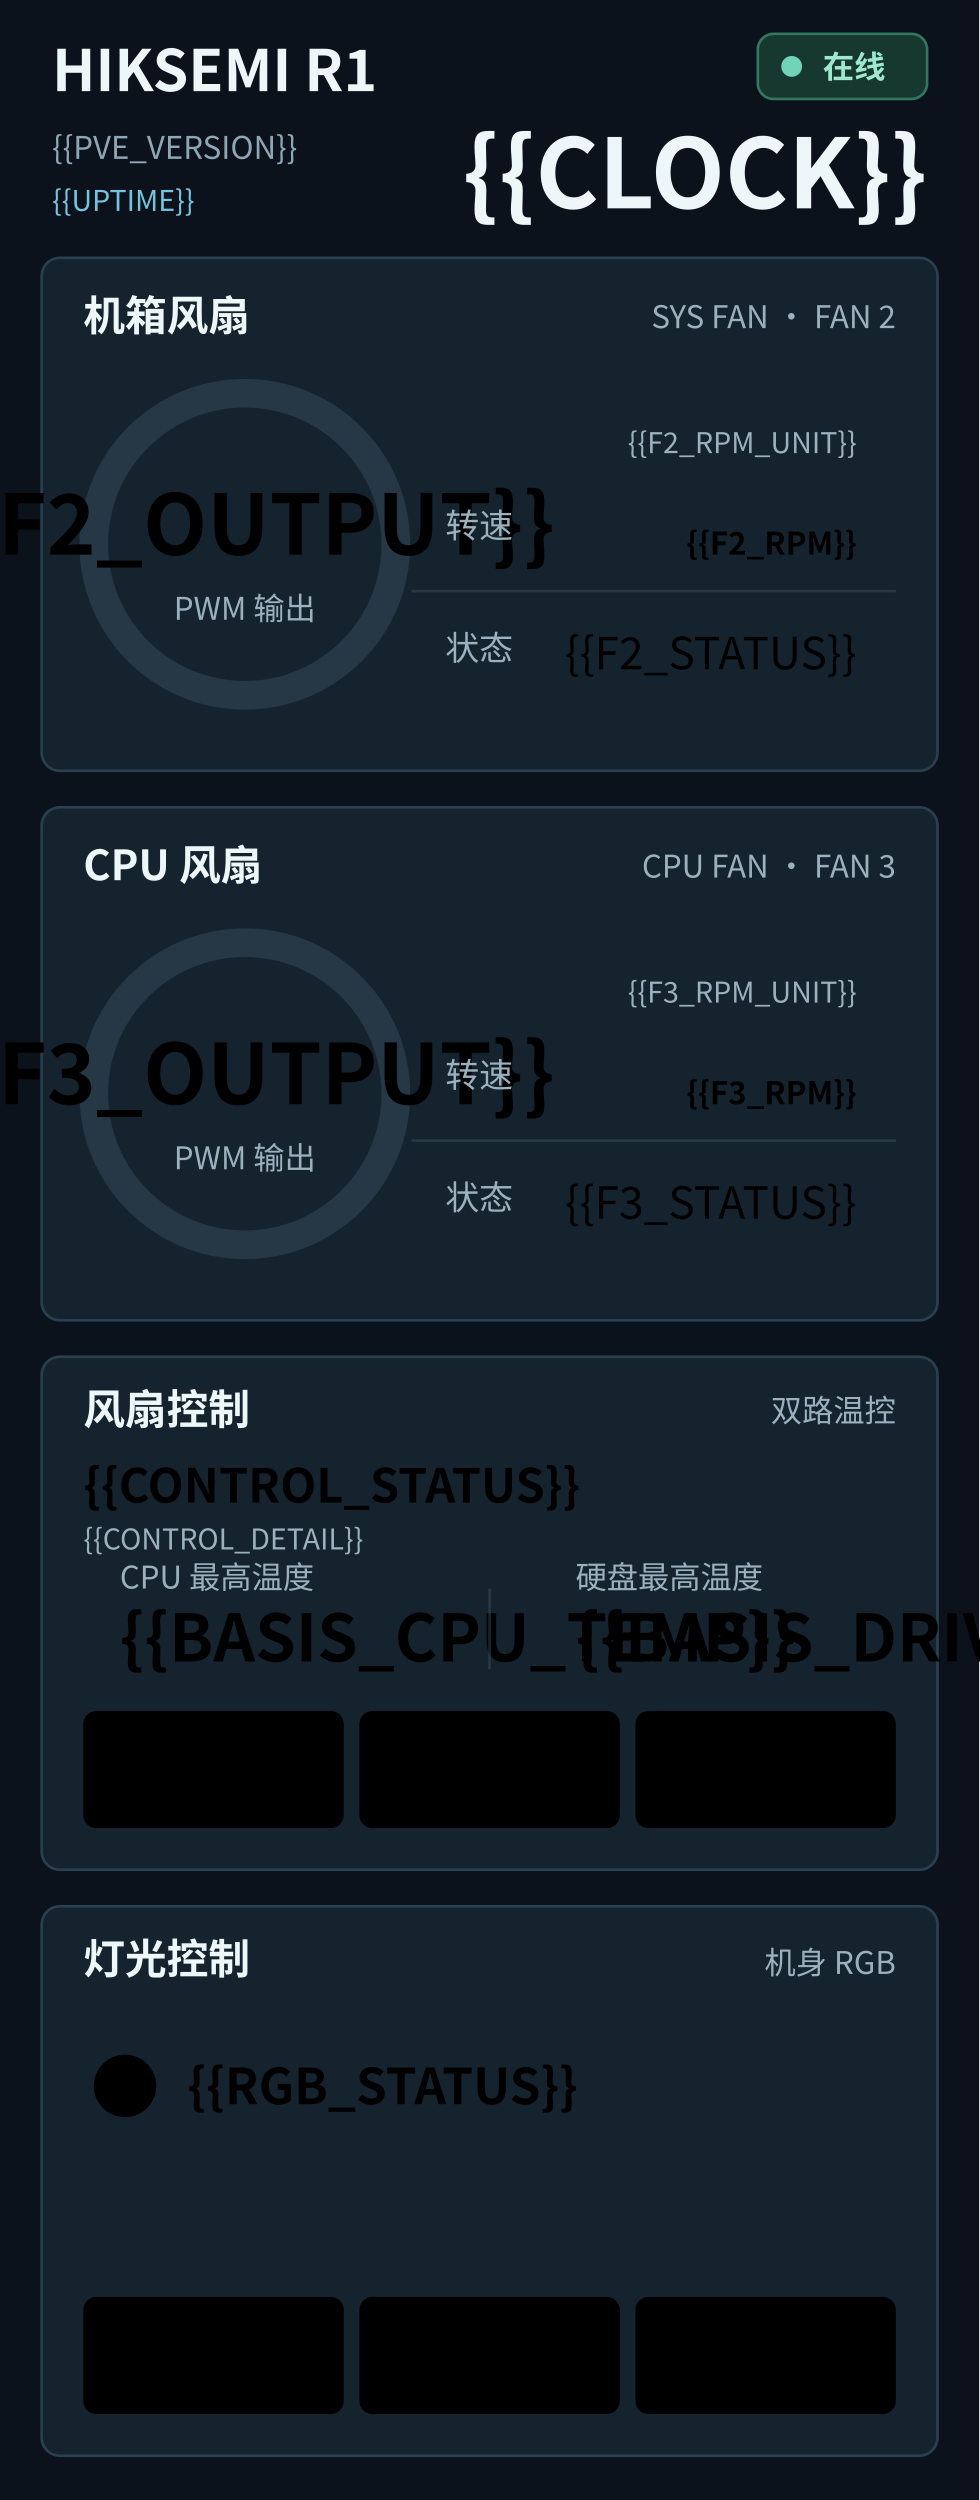
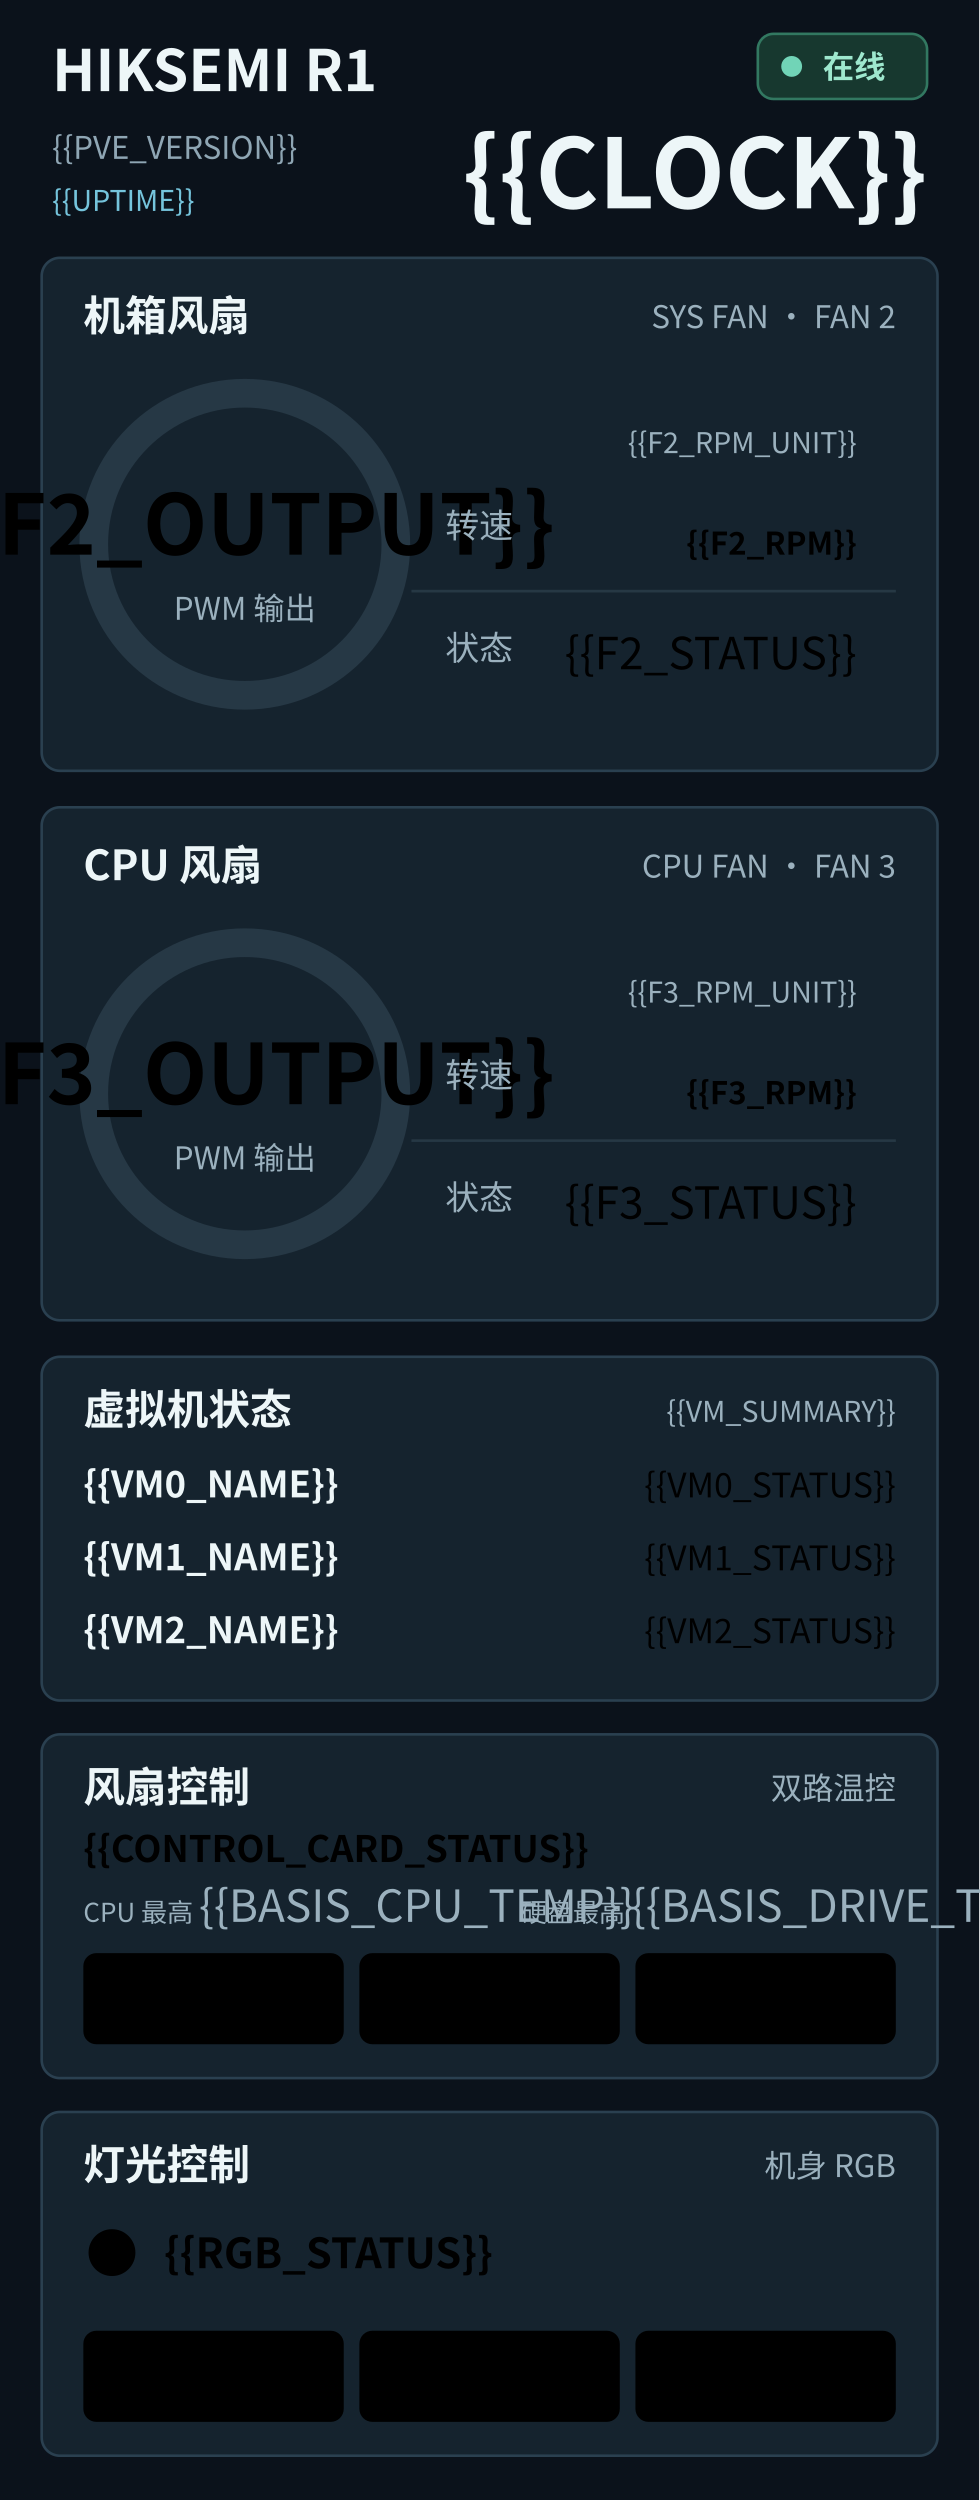
<svg xmlns="http://www.w3.org/2000/svg" width="376" height="960" viewBox="0 0 376 960">
  <rect width="376" height="960" fill="#0b121b" />
  <g font-family="PingFang SC, Noto Sans CJK SC, Arial, sans-serif">
    <text x="20" y="35" fill="#edf6f8" font-size="22" font-weight="700">HIKSEMI R1</text>
    <text x="20" y="61" fill="#8fa6b4" font-size="12">{{PVE_VERSION}}</text>
    <text x="20" y="81" fill="#75c4dc" font-size="11">{{UPTIME}}</text>
    <rect x="291" y="13" width="65" height="25" rx="6" fill="#17382f" stroke="#327861" stroke-width="1" />
    <circle cx="304" cy="25.5" r="4" fill="#71d4b7" />
    <text x="316" y="30" fill="#9ee8ce" font-size="12" font-weight="600">在线</text>
    <text x="356" y="80" fill="#edf6f8" font-size="37" font-weight="700" text-anchor="end">{{CLOCK}}</text>
    <rect x="16" y="99" width="344" height="197" rx="7" fill="#15232e" stroke="#2a4050" />
    <text x="32" y="127" fill="#edf6f8" font-size="16" font-weight="700">机箱风扇</text>
    <text x="344" y="126" fill="#9bb1be" font-size="12" text-anchor="end">SYS FAN · FAN 2</text>
    <circle cx="94" cy="209" r="58" fill="none" stroke="#263845" stroke-width="11" />
    <circle cx="94" cy="209" r="58" fill="none" stroke="{{F2_ARC_COLOR}}" stroke-width="11" stroke-linecap="round" stroke-dasharray="{{F2_ARC}} 364" transform="rotate(-90 94 209)" />
    <text x="94" y="213" fill="{{F2_OUTPUT_COLOR}}" font-size="32" font-weight="700" text-anchor="middle">{{F2_OUTPUT}}</text>
    <text x="94" y="238" fill="#9bb1be" font-size="12" text-anchor="middle">PWM 输出</text>
    <text x="171" y="202" fill="#9bb1be" font-size="13" dominant-baseline="middle">转速</text>
    <text x="329" y="174" fill="#9bb1be" font-size="11" text-anchor="end">{{F2_RPM_UNIT}}</text>
    <text x="329" y="213" fill="{{F2_RPM_COLOR}}" font-size="{{F2_RPM_FONT}}" font-weight="700" text-anchor="end">{{F2_RPM}}</text>
    <line x1="158" y1="227" x2="344" y2="227" stroke="#3a5260" stroke-opacity="0.45" stroke-width="1" />
    <text x="171" y="249" fill="#9bb1be" font-size="13" dominant-baseline="middle">状态</text>
    <text x="329" y="257" fill="{{F2_STATUS_COLOR}}" font-size="17" text-anchor="end">{{F2_STATUS}}</text>
    <rect x="16" y="310" width="344" height="197" rx="7" fill="#15232e" stroke="#2a4050" />
    <text x="32" y="338" fill="#edf6f8" font-size="16" font-weight="700">CPU 风扇</text>
    <text x="344" y="337" fill="#9bb1be" font-size="12" text-anchor="end">CPU FAN · FAN 3</text>
    <circle cx="94" cy="420" r="58" fill="none" stroke="#263845" stroke-width="11" />
    <circle cx="94" cy="420" r="58" fill="none" stroke="{{F3_ARC_COLOR}}" stroke-width="11" stroke-linecap="round" stroke-dasharray="{{F3_ARC}} 364" transform="rotate(-90 94 420)" />
    <text x="94" y="424" fill="{{F3_OUTPUT_COLOR}}" font-size="32" font-weight="700" text-anchor="middle">{{F3_OUTPUT}}</text>
    <text x="94" y="449" fill="#9bb1be" font-size="12" text-anchor="middle">PWM 输出</text>
    <text x="171" y="413" fill="#9bb1be" font-size="13" dominant-baseline="middle">转速</text>
    <text x="329" y="385" fill="#9bb1be" font-size="11" text-anchor="end">{{F3_RPM_UNIT}}</text>
    <text x="329" y="424" fill="{{F3_RPM_COLOR}}" font-size="{{F3_RPM_FONT}}" font-weight="700" text-anchor="end">{{F3_RPM}}</text>
    <line x1="158" y1="438" x2="344" y2="438" stroke="#3a5260" stroke-opacity="0.45" stroke-width="1" />
    <text x="171" y="460" fill="#9bb1be" font-size="13" dominant-baseline="middle">状态</text>
    <text x="329" y="468" fill="{{F3_STATUS_COLOR}}" font-size="17" text-anchor="end">{{F3_STATUS}}</text>
-     <rect x="16" y="521" width="344" height="197" rx="7" fill="#15232e" stroke="#2a4050" />
-     <text x="32" y="547" fill="#edf6f8" font-size="16" font-weight="700">风扇控制</text>
-     <text x="344" y="546" fill="#9bb1be" font-size="12" text-anchor="end">双路温控</text>
-     <text x="32" y="577" fill="{{CONTROL_COLOR}}" font-size="18" font-weight="700">{{CONTROL_STATUS}}</text>
-     <text x="32" y="595" fill="#9bb1be" font-size="11">{{CONTROL_DETAIL}}</text>
-     <text x="46" y="610" fill="#9bb1be" font-size="12">CPU 最高温度</text>
-     <text x="46" y="638" fill="{{BASIS_CPU_COLOR}}" font-size="25" font-weight="700">{{BASIS_CPU_TEMP}}</text>
-     <line x1="188" y1="610" x2="188" y2="641" stroke="#3a5260" stroke-opacity="0.45" stroke-width="1" />
-     <text x="221" y="610" fill="#9bb1be" font-size="12">硬盘最高温度</text>
-     <text x="221" y="638" fill="{{BASIS_DRIVE_COLOR}}" font-size="25" font-weight="700">{{BASIS_DRIVE_TEMP}}</text>
-     <rect x="32" y="657" width="100" height="45" rx="5" fill="{{FULL_BUTTON_BG}}" />
-     <text x="82" y="685" fill="{{FULL_BUTTON_FG}}" font-size="15" font-weight="700" text-anchor="middle">全速</text>
-     <rect x="138" y="657" width="100" height="45" rx="5" fill="{{HIGH_BUTTON_BG}}" />
-     <text x="188" y="685" fill="{{HIGH_BUTTON_FG}}" font-size="15" font-weight="700" text-anchor="middle">标准</text>
-     <rect x="244" y="657" width="100" height="45" rx="5" fill="{{LOW_BUTTON_BG}}" />
-     <text x="294" y="685" fill="{{LOW_BUTTON_FG}}" font-size="15" font-weight="700" text-anchor="middle">静音</text>
-     <rect x="16" y="732" width="344" height="211" rx="7" fill="#15232e" stroke="#2a4050" />
-     <text x="32" y="758" fill="#edf6f8" font-size="16" font-weight="700">灯光控制</text>
-     <text x="344" y="758" fill="#9bb1be" font-size="12" text-anchor="end">机身 RGB</text>
-     <circle cx="48" cy="801" r="12" fill="{{RGB_SWATCH}}" fill-opacity="{{RGB_SWATCH_OPACITY}}" />
-     <text x="72" y="808" fill="{{RGB_COLOR}}" font-size="19" font-weight="700">{{RGB_STATUS}}</text>
-     <rect x="32" y="882" width="100" height="45" rx="5" fill="{{RGB_BREATHE_BG}}" />
-     <text x="82" y="910" fill="{{RGB_BREATHE_FG}}" font-size="15" font-weight="700" text-anchor="middle">呼吸</text>
-     <rect x="138" y="882" width="100" height="45" rx="5" fill="{{RGB_STEADY_BG}}" />
-     <text x="188" y="910" fill="{{RGB_STEADY_FG}}" font-size="15" font-weight="700" text-anchor="middle">常亮</text>
-     <rect x="244" y="882" width="100" height="45" rx="5" fill="{{RGB_OFF_BUTTON_BG}}" />
-     <text x="294" y="910" fill="{{RGB_OFF_BUTTON_FG}}" font-size="15" font-weight="700" text-anchor="middle">关闭</text>
+     <rect x="16" y="521" width="344" height="132" rx="7" fill="#15232e" stroke="#2a4050" />
+     <text x="32" y="547" fill="#edf6f8" font-size="16" font-weight="700">虚拟机状态</text>
+     <text x="344" y="546" fill="#9bb1be" font-size="11" text-anchor="end">{{VM_SUMMARY}}</text>
+     <text x="32" y="575" fill="#edf6f8" font-size="14" font-weight="600">{{VM0_NAME}}</text>
+     <text x="344" y="575" fill="{{VM0_COLOR}}" font-size="13" text-anchor="end">{{VM0_STATUS}}</text>
+     <text x="32" y="603" fill="#edf6f8" font-size="14" font-weight="600">{{VM1_NAME}}</text>
+     <text x="344" y="603" fill="{{VM1_COLOR}}" font-size="13" text-anchor="end">{{VM1_STATUS}}</text>
+     <text x="32" y="631" fill="#edf6f8" font-size="14" font-weight="600">{{VM2_NAME}}</text>
+     <text x="344" y="631" fill="{{VM2_COLOR}}" font-size="13" text-anchor="end">{{VM2_STATUS}}</text>
+     <rect x="16" y="666" width="344" height="132" rx="7" fill="#15232e" stroke="#2a4050" />
+     <text x="32" y="692" fill="#edf6f8" font-size="16" font-weight="700">风扇控制</text>
+     <text x="344" y="691" fill="#9bb1be" font-size="12" text-anchor="end">双路温控</text>
+     <text x="32" y="715" fill="{{CONTROL_COLOR}}" font-size="14" font-weight="700">{{CONTROL_CARD_STATUS}}</text>
+     <text x="32" y="738" fill="#9bb1be" font-size="10">CPU 最高 <tspan fill="{{BASIS_CPU_COLOR}}" font-size="17">{{BASIS_CPU_TEMP}}</tspan>
+     </text>
+     <text x="200" y="738" fill="#9bb1be" font-size="10">硬盘最高 <tspan fill="{{BASIS_DRIVE_COLOR}}" font-size="17">{{BASIS_DRIVE_TEMP}}</tspan>
+     </text>
+     <rect x="32" y="750" width="100" height="35" rx="5" fill="{{FULL_BUTTON_BG}}" />
+     <text x="82" y="773" fill="{{FULL_BUTTON_FG}}" font-size="14" font-weight="700" text-anchor="middle">全速</text>
+     <rect x="138" y="750" width="100" height="35" rx="5" fill="{{HIGH_BUTTON_BG}}" />
+     <text x="188" y="773" fill="{{HIGH_BUTTON_FG}}" font-size="14" font-weight="700" text-anchor="middle">标准</text>
+     <rect x="244" y="750" width="100" height="35" rx="5" fill="{{LOW_BUTTON_BG}}" />
+     <text x="294" y="773" fill="{{LOW_BUTTON_FG}}" font-size="14" font-weight="700" text-anchor="middle">静音</text>
+     <rect x="16" y="811" width="344" height="132" rx="7" fill="#15232e" stroke="#2a4050" />
+     <text x="32" y="837" fill="#edf6f8" font-size="16" font-weight="700">灯光控制</text>
+     <text x="344" y="836" fill="#9bb1be" font-size="12" text-anchor="end">机身 RGB</text>
+     <circle cx="43" cy="865" r="9" fill="{{RGB_SWATCH}}" fill-opacity="{{RGB_SWATCH_OPACITY}}" />
+     <text x="63" y="871" fill="{{RGB_COLOR}}" font-size="16" font-weight="700">{{RGB_STATUS}}</text>
+     <rect x="32" y="895" width="100" height="35" rx="5" fill="{{RGB_BREATHE_BG}}" />
+     <text x="82" y="918" fill="{{RGB_BREATHE_FG}}" font-size="14" font-weight="700" text-anchor="middle">呼吸</text>
+     <rect x="138" y="895" width="100" height="35" rx="5" fill="{{RGB_STEADY_BG}}" />
+     <text x="188" y="918" fill="{{RGB_STEADY_FG}}" font-size="14" font-weight="700" text-anchor="middle">常亮</text>
+     <rect x="244" y="895" width="100" height="35" rx="5" fill="{{RGB_OFF_BUTTON_BG}}" />
+     <text x="294" y="918" fill="{{RGB_OFF_BUTTON_FG}}" font-size="14" font-weight="700" text-anchor="middle">关闭</text>
  </g>
</svg>
